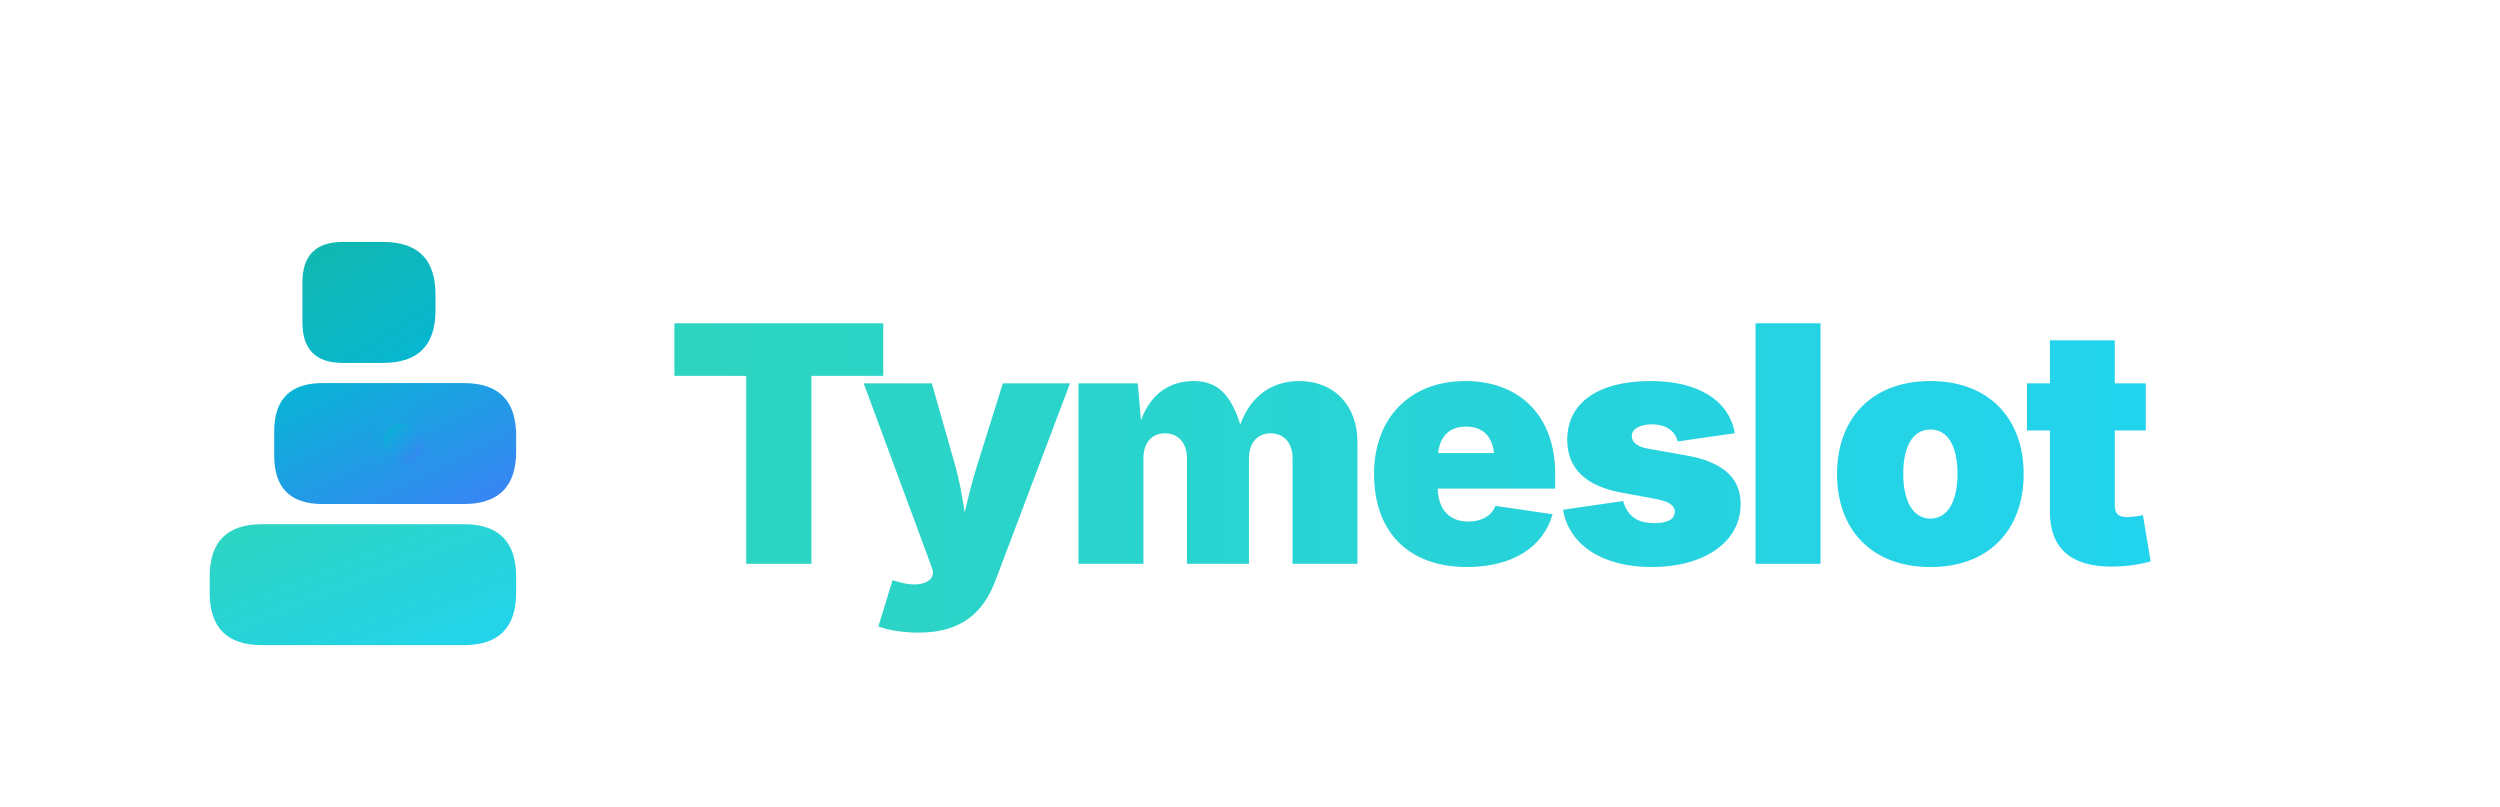
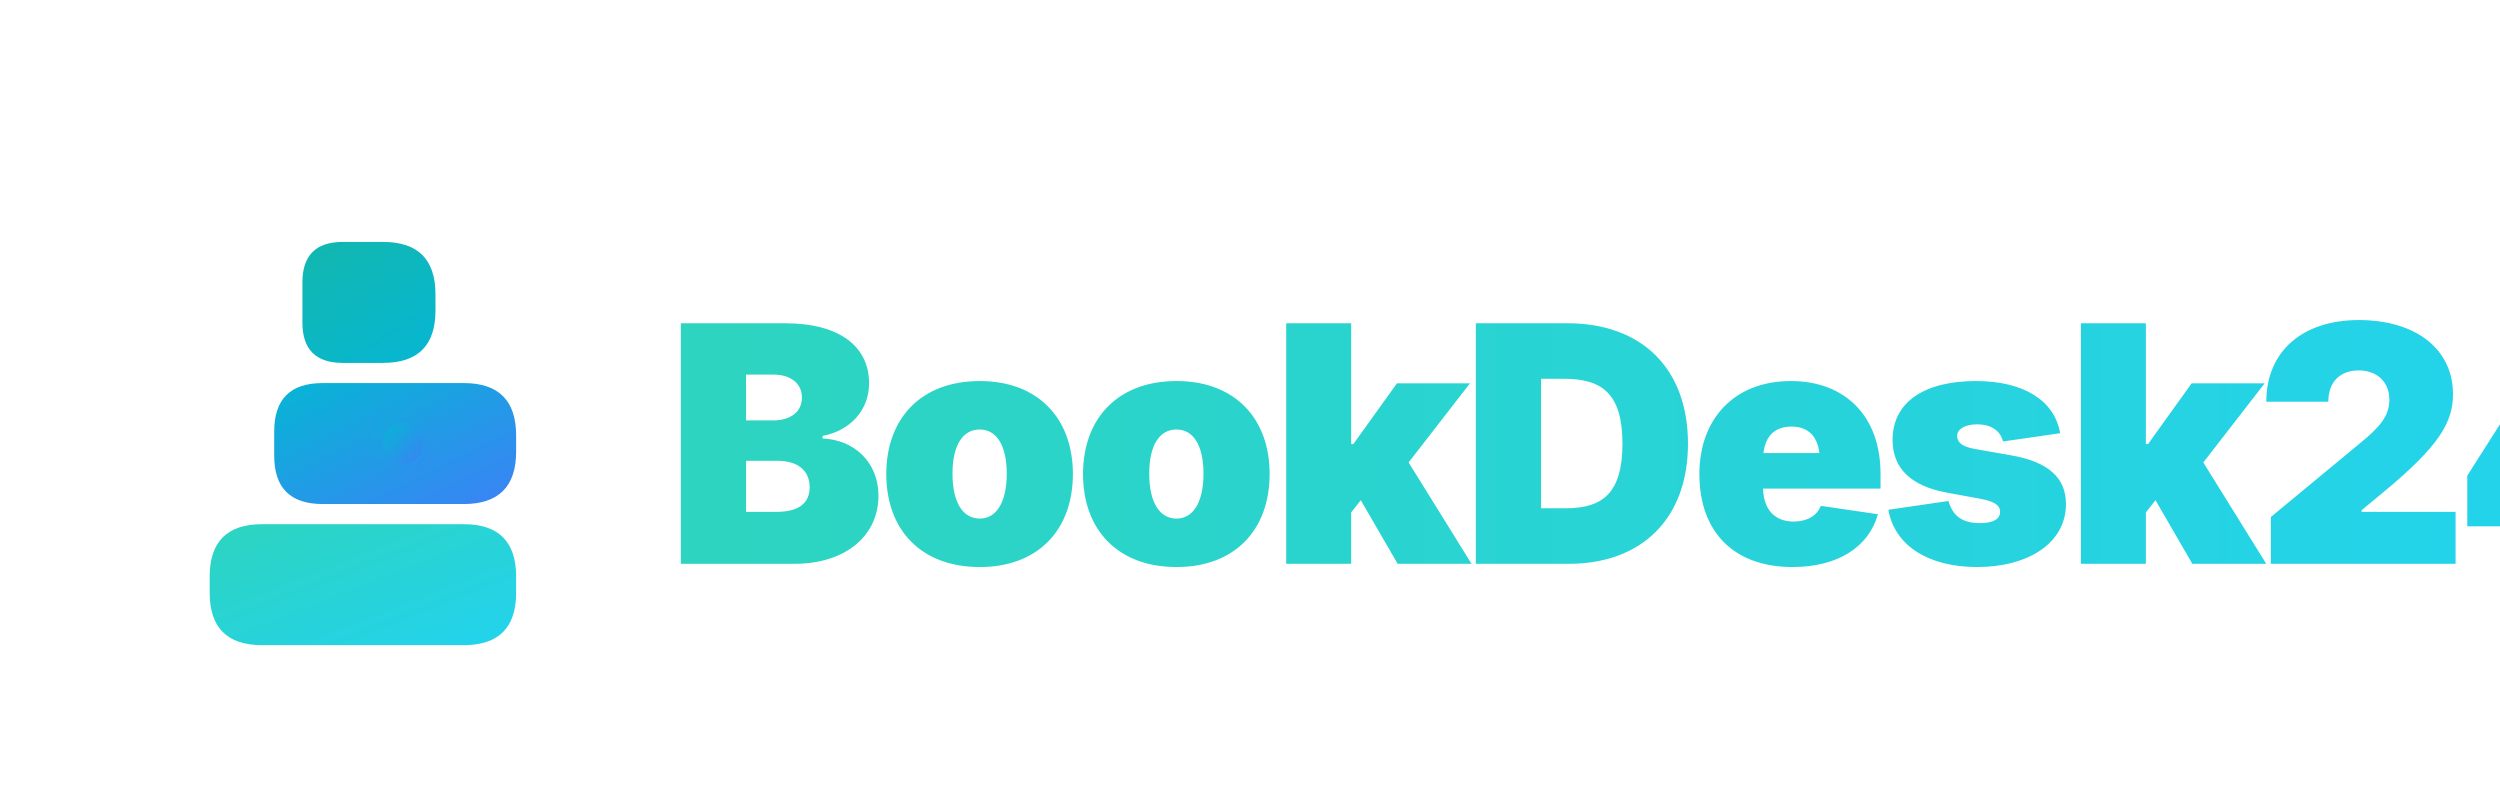
<svg xmlns="http://www.w3.org/2000/svg" viewBox="0 0 620 200" fill="none">
  <defs>
    <linearGradient id="logoFlow1" x1="0%" y1="0%" x2="100%" y2="100%">
      <stop offset="0%" style="stop-color:#14b8a6;stop-opacity:1" />
      <stop offset="100%" style="stop-color:#06b6d4;stop-opacity:1" />
    </linearGradient>
    <linearGradient id="logoFlow2" x1="0%" y1="0%" x2="100%" y2="100%">
      <stop offset="0%" style="stop-color:#06b6d4;stop-opacity:1" />
      <stop offset="100%" style="stop-color:#3b82f6;stop-opacity:1" />
    </linearGradient>
    <linearGradient id="logoFlow3" x1="0%" y1="0%" x2="100%" y2="100%">
      <stop offset="0%" style="stop-color:#2dd4bf;stop-opacity:1" />
      <stop offset="100%" style="stop-color:#22d3ee;stop-opacity:1" />
    </linearGradient>
    <linearGradient id="textGrad" x1="0%" y1="0%" x2="100%" y2="0%">
      <stop offset="0%" style="stop-color:#2dd4bf;stop-opacity:1" />
      <stop offset="100%" style="stop-color:#22d3ee;stop-opacity:1" />
    </linearGradient>
  </defs>
  <g transform="translate(100, 100)">
    <path d="M -40 -40 L -5 -40 Q 8 -40 8 -27 L 8 -23 Q 8 -10 -5 -10 L -15 -10 Q -25 -10 -25 -20 L -25 -30 Q -25 -40 -15 -40 Z" fill="url(#logoFlow1)" />
    <path d="M -20 -5 Q -32 -5 -32 7 L -32 13 Q -32 25 -20 25 L 15 25 Q 28 25 28 12 L 28 8 Q 28 -5 15 -5 Z" fill="url(#logoFlow2)" />
    <path d="M 15 30 Q 28 30 28 43 L 28 47 Q 28 60 15 60 L -35 60 Q -48 60 -48 47 L -48 43 Q -48 30 -35 30 Z" fill="url(#logoFlow3)" />
    <circle cx="0" cy="10" r="8" fill="url(#logoFlow2)" opacity="0.3" />
    <circle cx="0" cy="10" r="5" fill="url(#logoFlow2)" />
  </g>
-   <text x="165" y="110" dominant-baseline="central" font-family="system-ui, -apple-system, 'Segoe UI', sans-serif" font-size="82" font-weight="900" fill="url(#textGrad)" letter-spacing="-0.03em">Tymeslot</text>
+   <text x="165" y="110" dominant-baseline="central" font-family="system-ui, -apple-system, 'Segoe UI', sans-serif" font-size="82" font-weight="900" fill="url(#textGrad)" letter-spacing="-0.03em">BookDesk24</text>
</svg>
